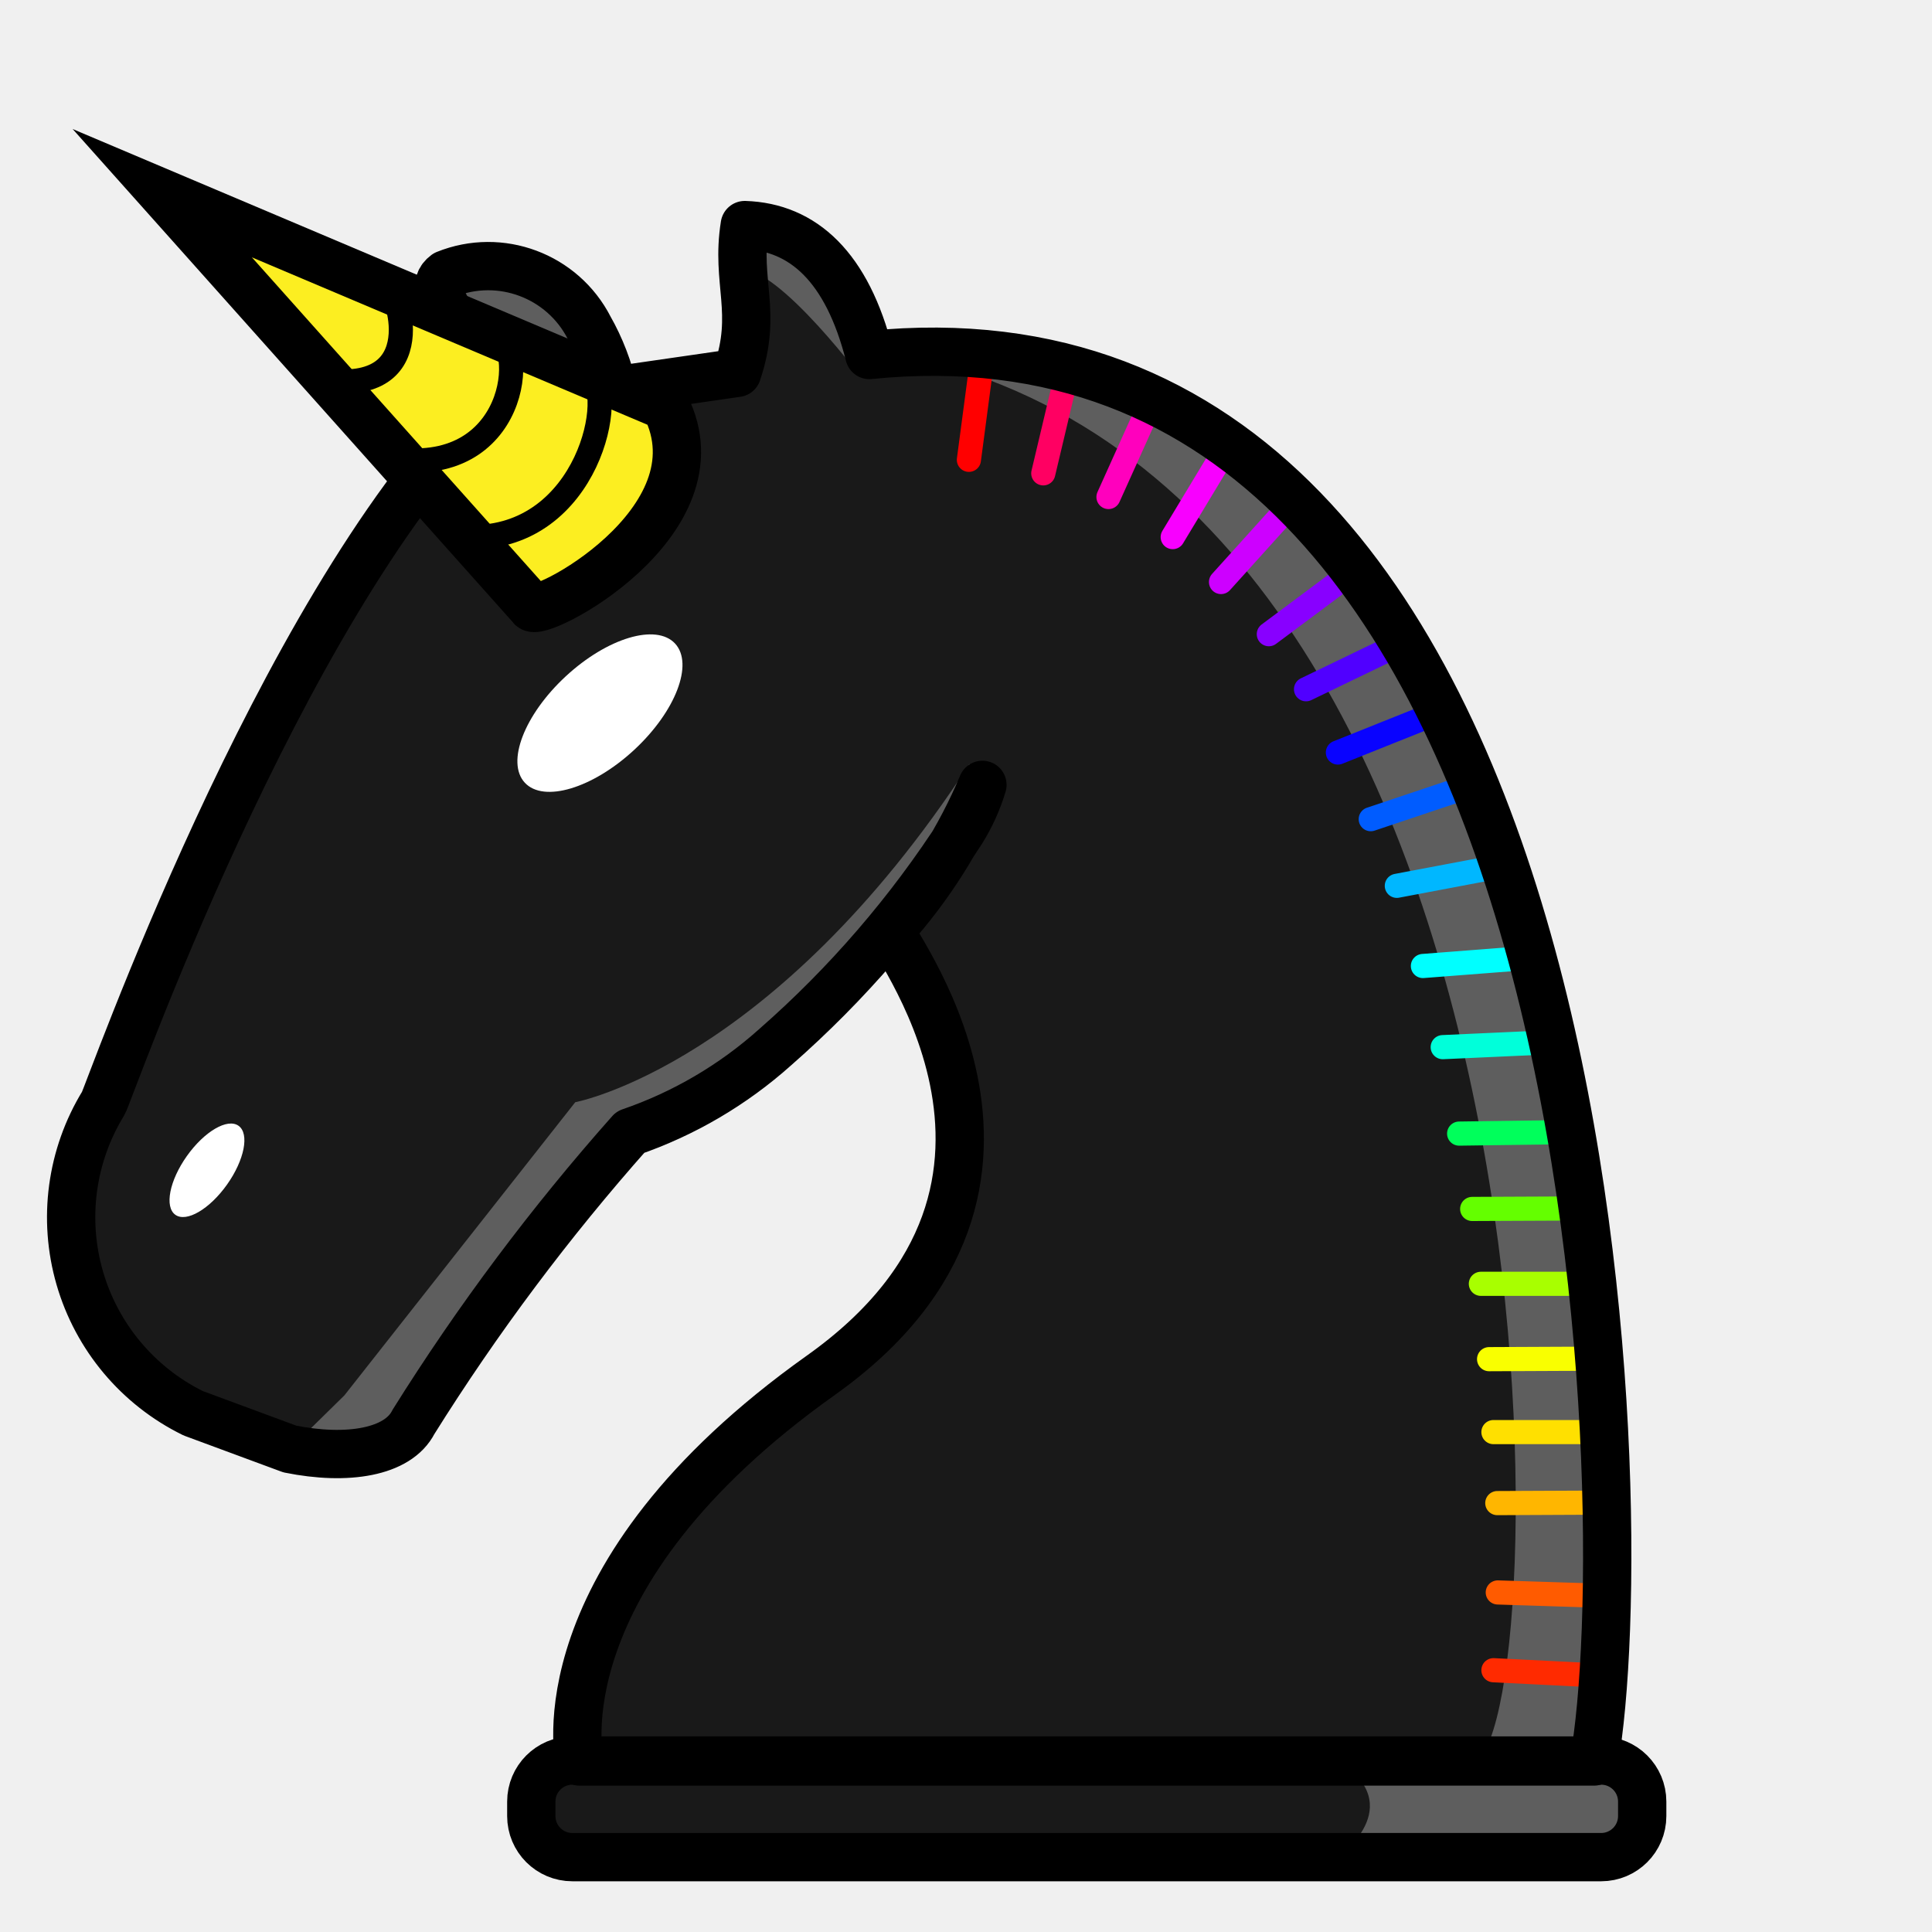
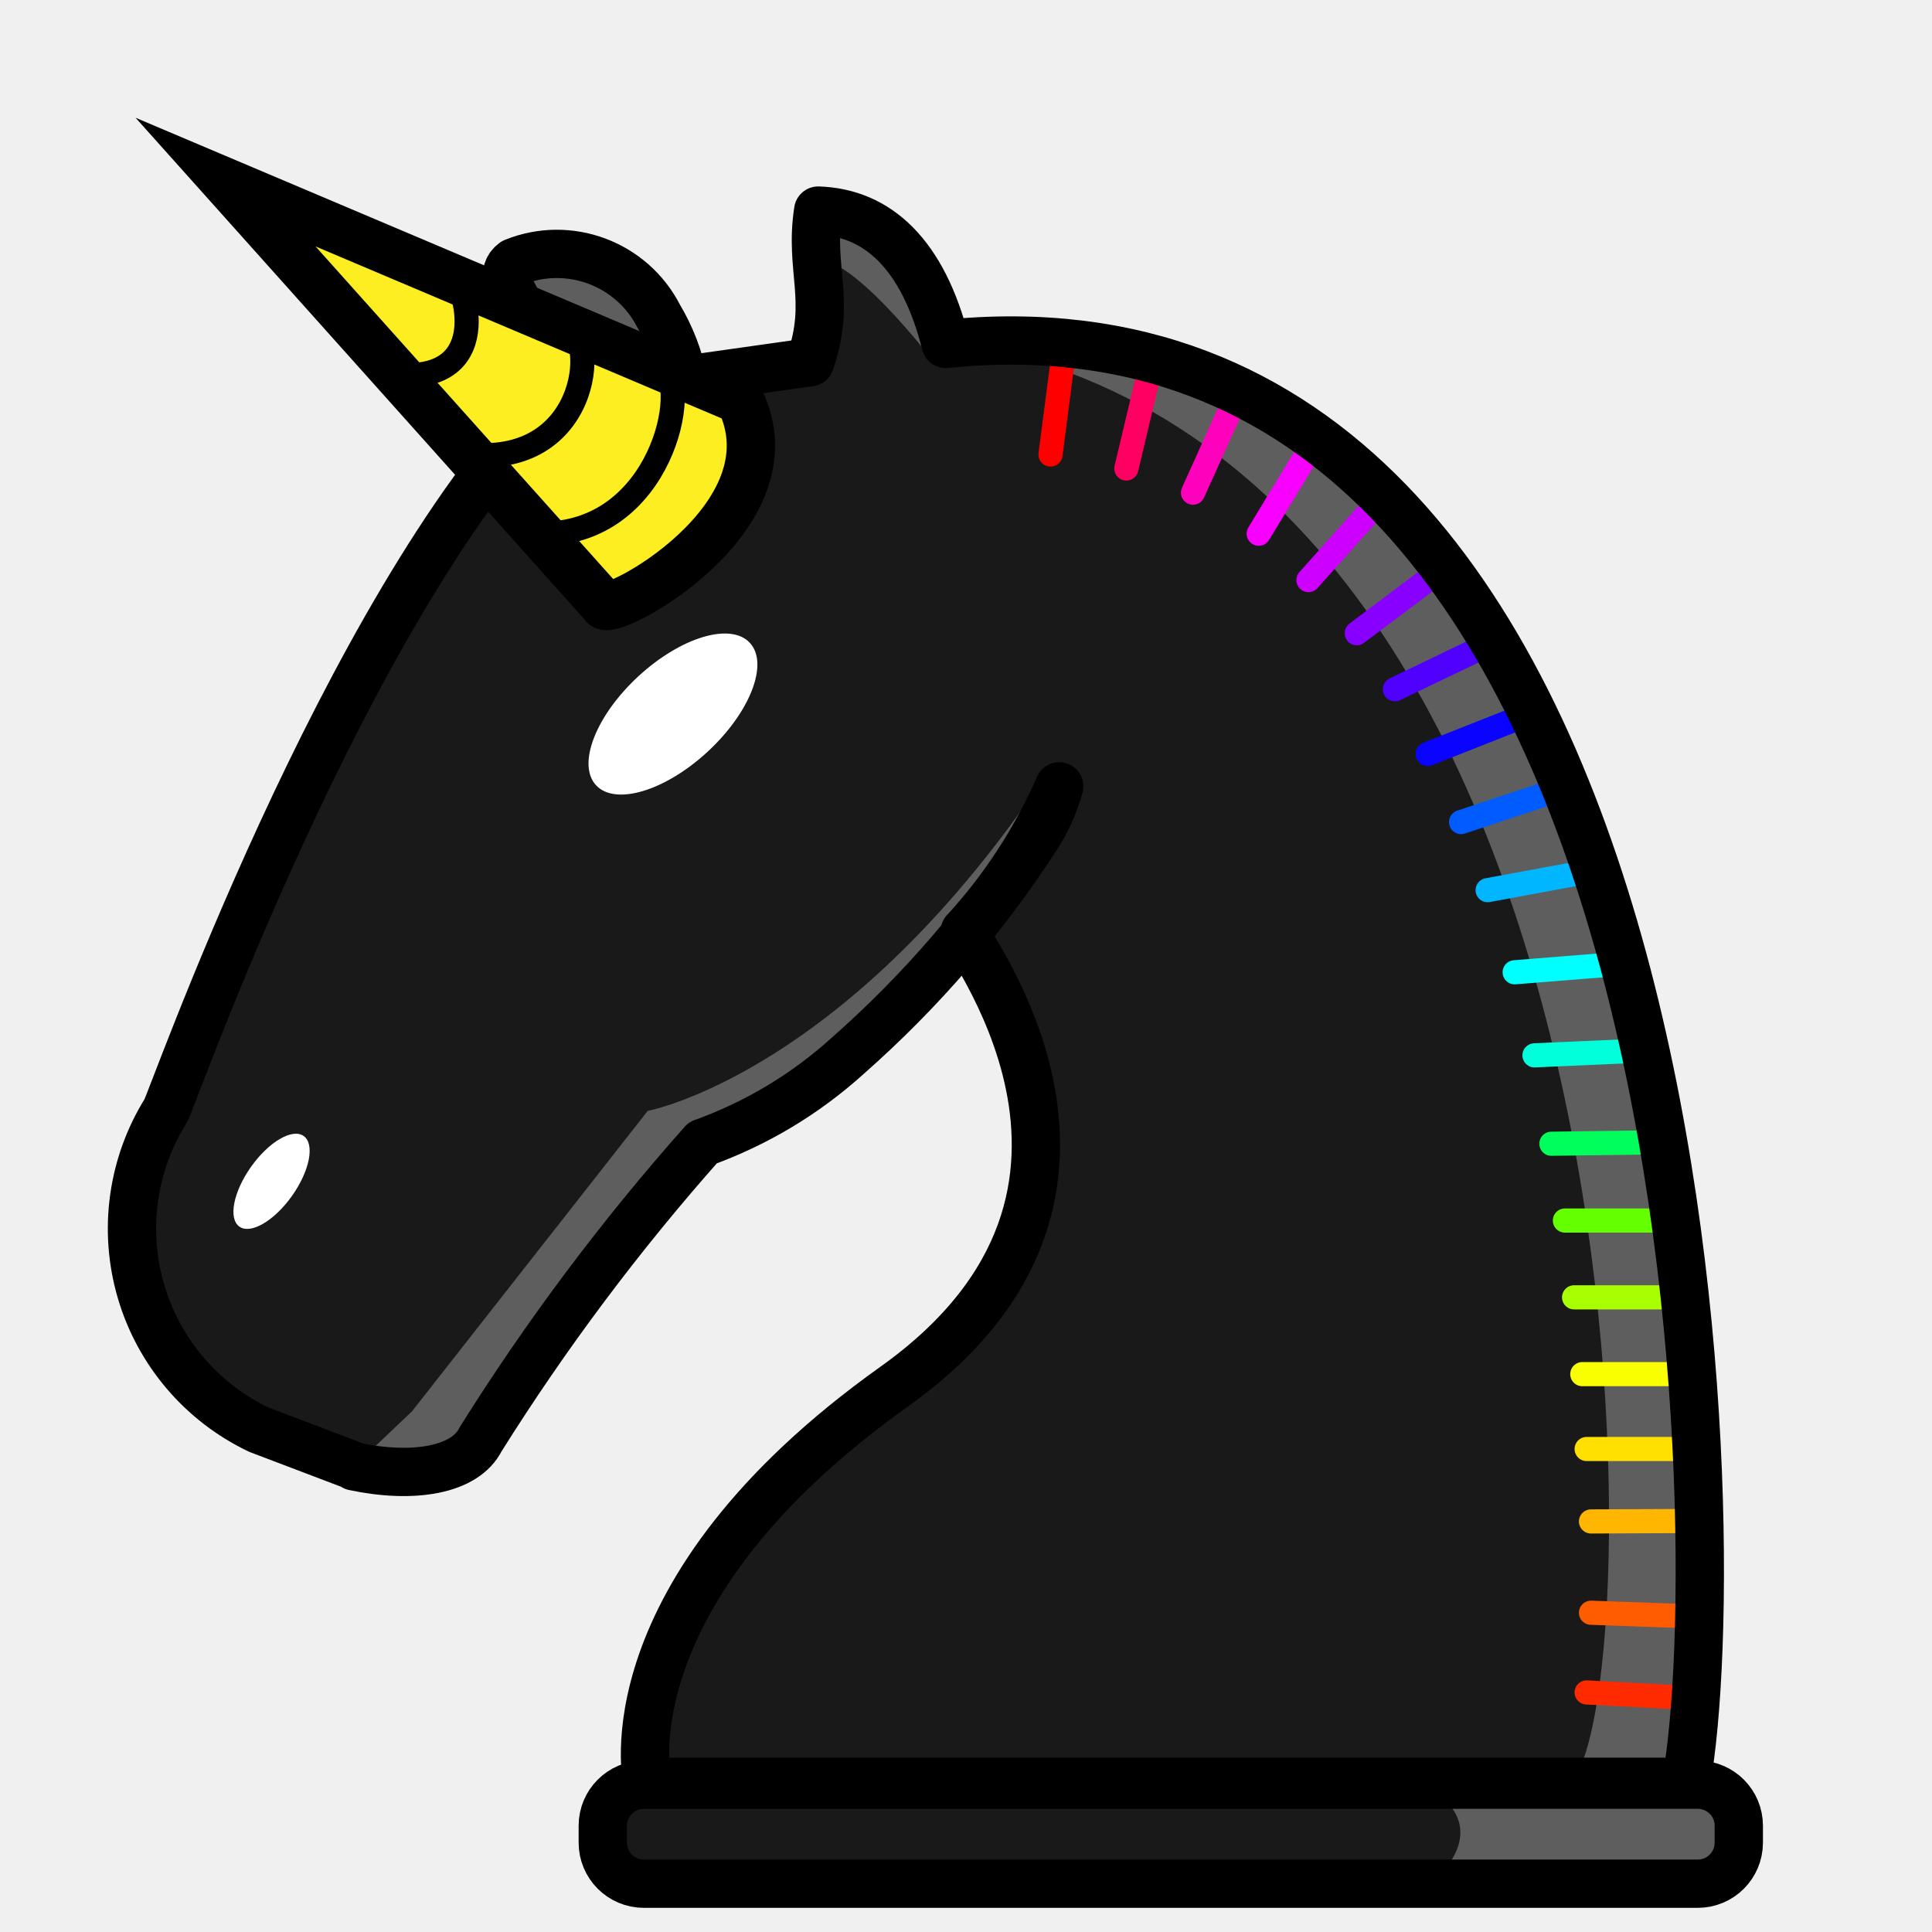
<svg xmlns="http://www.w3.org/2000/svg" id="Calque_1" data-name="Calque 1" viewBox="0 0 40 40">
  <defs>
    <style>.cls-1,.cls-2{fill:#191919;}.cls-1,.cls-25,.cls-26,.cls-27,.cls-4{fill-rule:evenodd;}.cls-10,.cls-11,.cls-12,.cls-13,.cls-14,.cls-15,.cls-16,.cls-17,.cls-18,.cls-19,.cls-20,.cls-21,.cls-22,.cls-23,.cls-24,.cls-3,.cls-4,.cls-5,.cls-6,.cls-7,.cls-8,.cls-9{fill:#fff;}.cls-4{opacity:0.3;}.cls-5{stroke:red;}.cls-10,.cls-11,.cls-12,.cls-13,.cls-14,.cls-15,.cls-16,.cls-17,.cls-18,.cls-19,.cls-20,.cls-21,.cls-22,.cls-23,.cls-24,.cls-25,.cls-28,.cls-5,.cls-6,.cls-7,.cls-8,.cls-9{stroke-linecap:round;stroke-linejoin:round;}.cls-10,.cls-11,.cls-12,.cls-13,.cls-14,.cls-15,.cls-16,.cls-17,.cls-18,.cls-19,.cls-20,.cls-21,.cls-22,.cls-23,.cls-24,.cls-27,.cls-5,.cls-6,.cls-7,.cls-8,.cls-9{stroke-width:0.5px;}.cls-6{stroke:#ff0062;}.cls-7{stroke:#ff00bd;}.cls-8{stroke:#f800ff;}.cls-9{stroke:#cd00ff;}.cls-10{stroke:#80f;}.cls-11{stroke:#5000ff;}.cls-12{stroke:#0903ff;}.cls-13{stroke:#005cff;}.cls-14{stroke:#00b7ff;}.cls-15{stroke:aqua;}.cls-16{stroke:#00ffda;}.cls-17{stroke:#00ff5b;}.cls-18{stroke:#64ff00;}.cls-19{stroke:#a8ff00;}.cls-20{stroke:#f9ff00;}.cls-21{stroke:#ffe000;}.cls-22{stroke:#ffb600;}.cls-23{stroke:#ff5b00;}.cls-24{stroke:#ff2a00;}.cls-25,.cls-27,.cls-28{fill:none;}.cls-25,.cls-26,.cls-27,.cls-28{stroke:#000;}.cls-26{fill:#fcee21;}.cls-26,.cls-27{stroke-miterlimit:10;}</style>
  </defs>
-   <path class="cls-1" d="M6,30c1.19.24,2.24.07,2.56-.56a44.88,44.88,0,0,1,4.49-6,8.76,8.76,0,0,0,3-1.76,21.18,21.18,0,0,0,3.86-4.48,3.93,3.93,0,0,0,.43-.95,10.68,10.68,0,0,1-1.9,3c-.21,0,4.17,5.23-1.44,9.22-5.88,4.18-5,8-5,8h21c.91-5,.41-30.68-15-29.12-.46-1.82-1.37-2.65-2.58-2.69-.19,1.18.27,1.8-.16,3.06l-2.56.37a4.68,4.68,0,0,0-.5-1.3A2.35,2.35,0,0,0,9.23,5.68c-.53.39.6,1.2.79,2.45,0,.12-.16.23-.09.33-4.2,4.25-7.68,14.2-7.79,14.38A4.52,4.52,0,0,0,4,29.26L6,30" />
-   <rect class="cls-2" x="10.94" y="36.45" width="23" height="2" rx="0.85" />
-   <ellipse class="cls-3" cx="4.29" cy="24.23" rx="1.13" ry="0.51" transform="translate(-17.96 13.71) rotate(-54.65)" />
-   <path class="cls-4" d="M18.36,7l5.2.76,4.82,4.31,3,6.7,1.86,11.36-.17,6-.63.33H30.56c1.67-1,2.11-26.35-12-29.14L18.36,7" />
-   <line class="cls-5" x1="20.35" y1="7.33" x2="20.06" y2="9.52" />
-   <line class="cls-6" x1="22.11" y1="7.65" x2="21.6" y2="9.8" />
-   <line class="cls-7" x1="23.86" y1="8.27" x2="22.95" y2="10.29" />
-   <line class="cls-8" x1="25.42" y1="9.23" x2="24.28" y2="11.12" />
-   <line class="cls-9" x1="26.76" y1="10.41" x2="25.28" y2="12.05" />
-   <line class="cls-10" x1="28.04" y1="11.81" x2="26.27" y2="13.13" />
-   <line class="cls-11" x1="29.03" y1="13.31" x2="27.04" y2="14.27" />
-   <line class="cls-12" x1="29.75" y1="14.76" x2="27.7" y2="15.58" />
-   <line class="cls-13" x1="30.47" y1="16.26" x2="28.38" y2="16.96" />
-   <line class="cls-14" x1="31.09" y1="17.93" x2="28.92" y2="18.34" />
-   <line class="cls-15" x1="31.66" y1="19.83" x2="29.46" y2="20" />
-   <line class="cls-16" x1="32.07" y1="21.58" x2="29.87" y2="21.68" />
-   <line class="cls-17" x1="32.41" y1="23.44" x2="30.21" y2="23.47" />
-   <line class="cls-18" x1="32.69" y1="25.02" x2="30.48" y2="25.03" />
-   <line class="cls-19" x1="32.87" y1="26.58" x2="30.66" y2="26.58" />
-   <line class="cls-20" x1="33.04" y1="28.13" x2="30.83" y2="28.14" />
-   <line class="cls-21" x1="33.13" y1="29.65" x2="30.92" y2="29.65" />
-   <line class="cls-22" x1="33.21" y1="31.11" x2="31" y2="31.12" />
-   <line class="cls-23" x1="33.21" y1="33.04" x2="31.01" y2="32.97" />
-   <line class="cls-24" x1="33.12" y1="34.69" x2="30.92" y2="34.58" />
-   <path class="cls-4" d="M9.53,6.45v-1h1a5.08,5.08,0,0,1,2.2,3l-.27.1C12,7.83,10.18,6,9.53,6.45Z" />
-   <path class="cls-4" d="M15.16,5.64v-1h1a5,5,0,0,1,2.2,3l-.56.14S15.81,5.13,15.16,5.64Z" />
-   <path class="cls-4" d="M27.7,36.45h5l1.25.44v1.19l-.86.37H27.7S29.19,37.4,27.7,36.45Z" />
-   <ellipse class="cls-3" cx="12.42" cy="14.76" rx="2.12" ry="1.04" transform="translate(-6.72 12.37) rotate(-42.79)" />
-   <path class="cls-4" d="M7.13,28.89l4.78-6.07s4.09-.76,8.16-7l.21.4-1.9,3-2,2.45-2.81,1.79-.86.32L8.16,29.84l-1.27.27L6,30Z" />
-   <path class="cls-25" d="M6,30c1.19.24,2.24.07,2.56-.56a44.88,44.88,0,0,1,4.49-6,8.76,8.76,0,0,0,3-1.76,21.18,21.18,0,0,0,3.86-4.48,3.93,3.93,0,0,0,.43-.95,10.68,10.68,0,0,1-1.9,3c-.21,0,4.17,5.23-1.44,9.22-5.88,4.18-5,8-5,8h21c.91-5,.41-30.68-15-29.12-.46-1.82-1.37-2.65-2.58-2.69-.19,1.18.27,1.8-.16,3.06l-2.56.37a4.68,4.68,0,0,0-.5-1.3A2.35,2.35,0,0,0,9.23,5.68c-.53.39.6,1.2.79,2.45,0,.12-.16.23-.09.33-4.2,4.25-7.68,14.2-7.79,14.38A4.52,4.52,0,0,0,4,29.26L6,30" />
-   <path class="cls-26" d="M13.78,8.41,3.36,4,11,12.56C11.08,12.85,15,10.82,13.78,8.41Z" />
-   <path class="cls-27" d="M12.2,7.74c.6.33,0,3.42-2.47,3.38" />
-   <path class="cls-27" d="M10.17,6.89c.76,0,.65,2.87-1.87,2.63" />
-   <path class="cls-27" d="M8,5.94c.16-.14,1,2.12-1.11,1.95" />
-   <rect class="cls-28" x="11" y="36.45" width="23" height="2" rx="0.85" />
+   <path class="cls-1" d="M7.33,30.36c1.23.26,2.3.08,2.62-.56a46.19,46.19,0,0,1,4.6-6.14,9,9,0,0,0,3-1.8,21.86,21.86,0,0,0,3.94-4.58,3.83,3.83,0,0,0,.44-1,10.94,10.94,0,0,1-1.95,3c-.21,0,4.27,5.35-1.47,9.43-6,4.28-5.11,8.18-5.11,8.18H34.91c.93-5.06.43-31.37-15.33-29.77-.47-1.86-1.41-2.72-2.64-2.76-.19,1.21.28,1.85-.17,3.14l-2.62.37a4.18,4.18,0,0,0-.51-1.32,2.37,2.37,0,0,0-3-1.12c-.54.4.62,1.22.81,2.51,0,.12-.16.23-.09.33C7.1,12.67,3.54,22.85,3.43,23A4.61,4.61,0,0,0,5.36,29.6l2,.76" />
+   <rect class="cls-2" x="12.42" y="36.95" width="23.52" height="2.05" rx="0.85" />
+   <ellipse class="cls-3" cx="5.62" cy="24.46" rx="1.15" ry="0.52" transform="translate(-17.58 14.89) rotate(-54.65)" />
+   <path class="cls-4" d="M20,6.82l5.31.78L30.25,12l3,6.84,1.9,11.62L35,36.62l-.64.33h-1.9C34.19,35.88,34.64,10,20.18,7.16L20,6.82" />
+   <line class="cls-5" x1="22.04" y1="7.17" x2="21.75" y2="9.41" />
+   <line class="cls-6" x1="23.84" y1="7.51" x2="23.32" y2="9.7" />
+   <line class="cls-7" x1="25.63" y1="8.14" x2="24.7" y2="10.2" />
+   <line class="cls-8" x1="27.23" y1="9.12" x2="26.06" y2="11.05" />
+   <line class="cls-9" x1="28.59" y1="10.33" x2="27.09" y2="12.01" />
+   <line class="cls-10" x1="29.9" y1="11.75" x2="28.09" y2="13.11" />
+   <line class="cls-11" x1="30.92" y1="13.29" x2="28.88" y2="14.27" />
+   <line class="cls-12" x1="31.66" y1="14.78" x2="29.56" y2="15.61" />
+   <line class="cls-13" x1="32.39" y1="16.31" x2="30.25" y2="17.02" />
+   <line class="cls-14" x1="33.02" y1="18.02" x2="30.8" y2="18.43" />
+   <line class="cls-15" x1="33.61" y1="19.95" x2="31.36" y2="20.13" />
+   <line class="cls-16" x1="34.03" y1="21.75" x2="31.77" y2="21.85" />
+   <line class="cls-17" x1="34.38" y1="23.65" x2="32.12" y2="23.68" />
+   <line class="cls-18" x1="34.66" y1="25.27" x2="32.4" y2="25.27" />
+   <line class="cls-19" x1="34.85" y1="26.86" x2="32.59" y2="26.86" />
+   <line class="cls-20" x1="35.02" y1="28.45" x2="32.76" y2="28.45" />
+   <line class="cls-21" x1="35.11" y1="30" x2="32.85" y2="30" />
+   <line class="cls-22" x1="35.19" y1="31.49" x2="32.94" y2="31.5" />
+   <line class="cls-23" x1="35.19" y1="33.47" x2="32.94" y2="33.39" />
+   <line class="cls-24" x1="35.1" y1="35.16" x2="32.85" y2="35.04" />
+   <path class="cls-4" d="M11,6.28v-1h1a5.1,5.1,0,0,1,2.25,3L14,8.39C13.46,7.69,11.65,5.77,11,6.28Z" />
+   <path class="cls-4" d="M16.74,5.44v-1h1a5.14,5.14,0,0,1,2.25,3l-.58.15S17.41,4.93,16.74,5.44Z" />
+   <path class="cls-4" d="M29.56,37h5.1l1.27.45v1.21l-.87.39h-5.5S31.08,37.92,29.56,37Z" />
+   <ellipse class="cls-3" cx="13.93" cy="14.78" rx="2.17" ry="1.06" transform="translate(-6.33 13.4) rotate(-42.79)" />
+   <path class="cls-4" d="M8.53,29.22,13.41,23s4.18-.78,8.35-7.12l.21.4-1.95,3-2,2.51-2.87,1.83-.88.33L9.58,30.19l-1.3.28-.95-.11Z" />
+   <path class="cls-25" d="M7.33,30.36c1.23.26,2.3.08,2.62-.56a46.19,46.19,0,0,1,4.6-6.14,9,9,0,0,0,3-1.8,21.86,21.86,0,0,0,3.94-4.58,3.83,3.83,0,0,0,.44-1,10.94,10.94,0,0,1-1.95,3c-.21,0,4.27,5.35-1.47,9.43-6,4.28-5.11,8.18-5.11,8.18H34.91c.93-5.06.43-31.37-15.33-29.77-.47-1.86-1.41-2.72-2.64-2.76-.19,1.21.28,1.85-.17,3.14l-2.62.37a4.18,4.18,0,0,0-.51-1.32,2.37,2.37,0,0,0-3-1.12c-.54.4.62,1.22.81,2.51,0,.12-.16.23-.09.33C7.1,12.67,3.54,22.85,3.43,23A4.61,4.61,0,0,0,5.36,29.6l2,.76" />
+   <path class="cls-26" d="M15.32,8.28,4.67,3.77l7.83,8.75C12.56,12.82,16.52,10.74,15.32,8.28Z" />
+   <path class="cls-27" d="M13.71,7.6c.61.33,0,3.49-2.53,3.45" />
+   <path class="cls-27" d="M11.64,6.72c.77,0,.66,2.94-1.92,2.69" />
+   <path class="cls-27" d="M9.36,5.76c.17-.15,1,2.16-1.13,2" />
+   <rect class="cls-28" x="12.48" y="36.95" width="23.52" height="2.05" rx="0.85" />
</svg>
